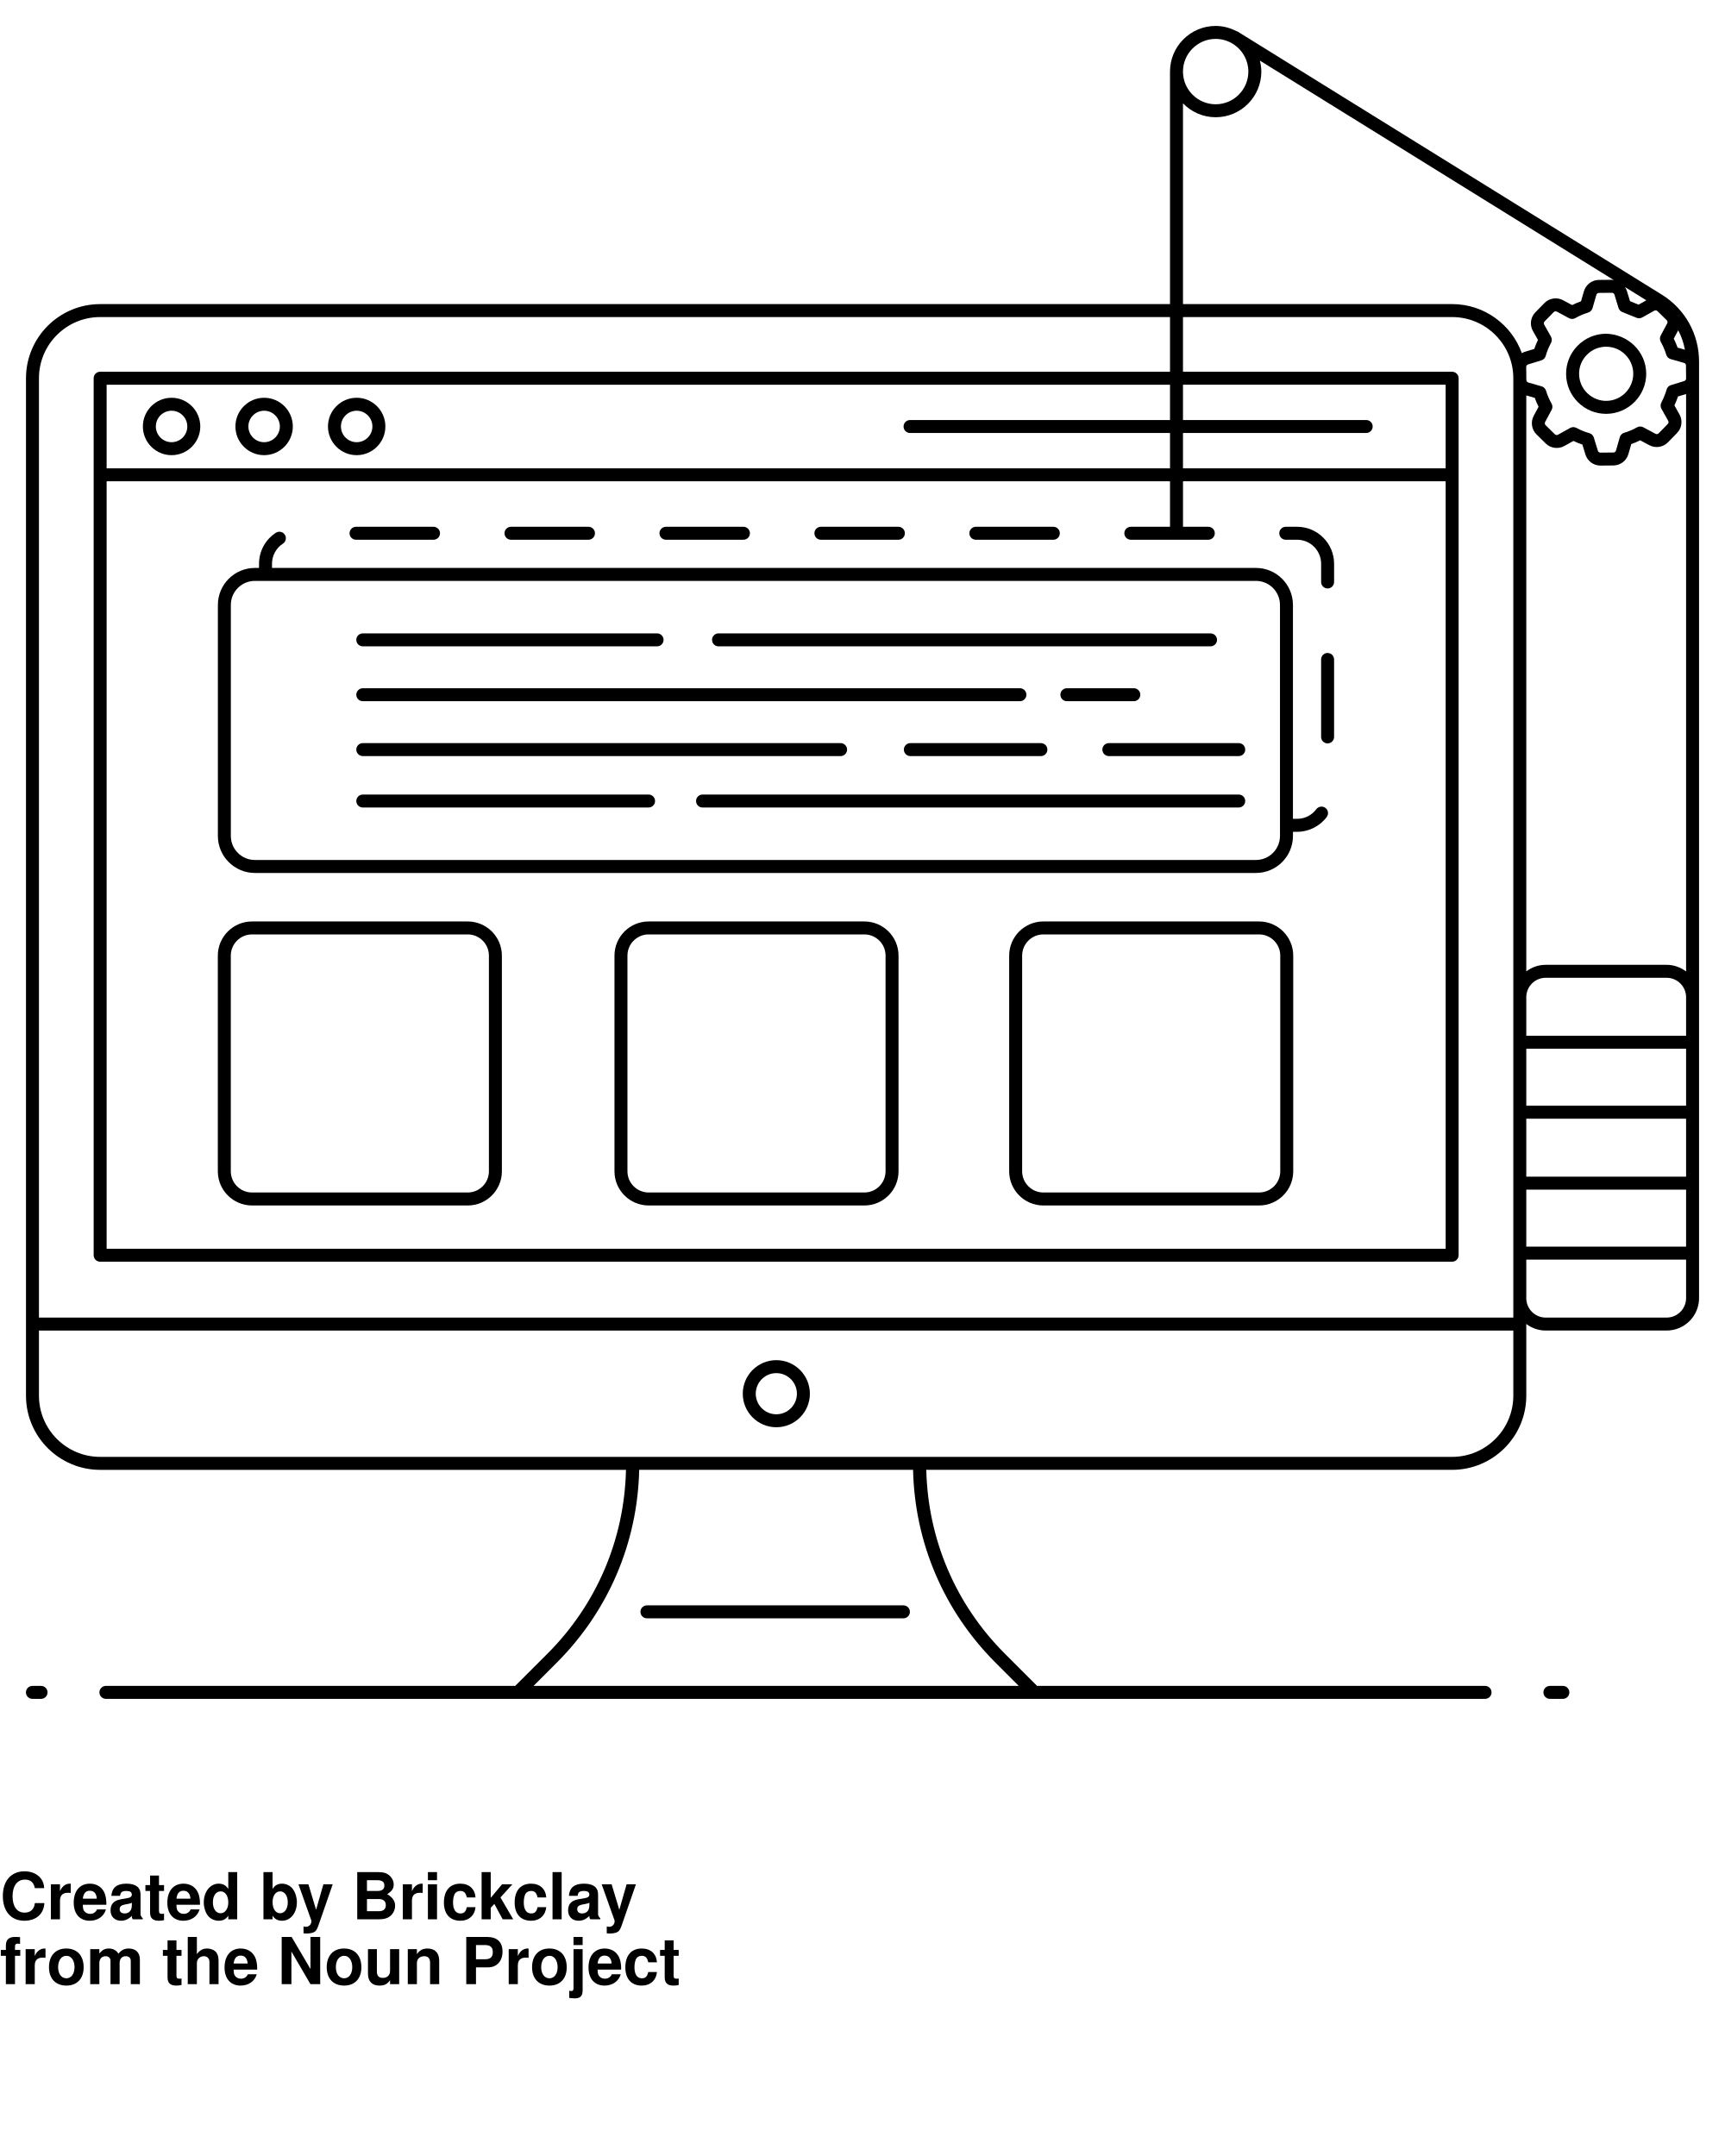
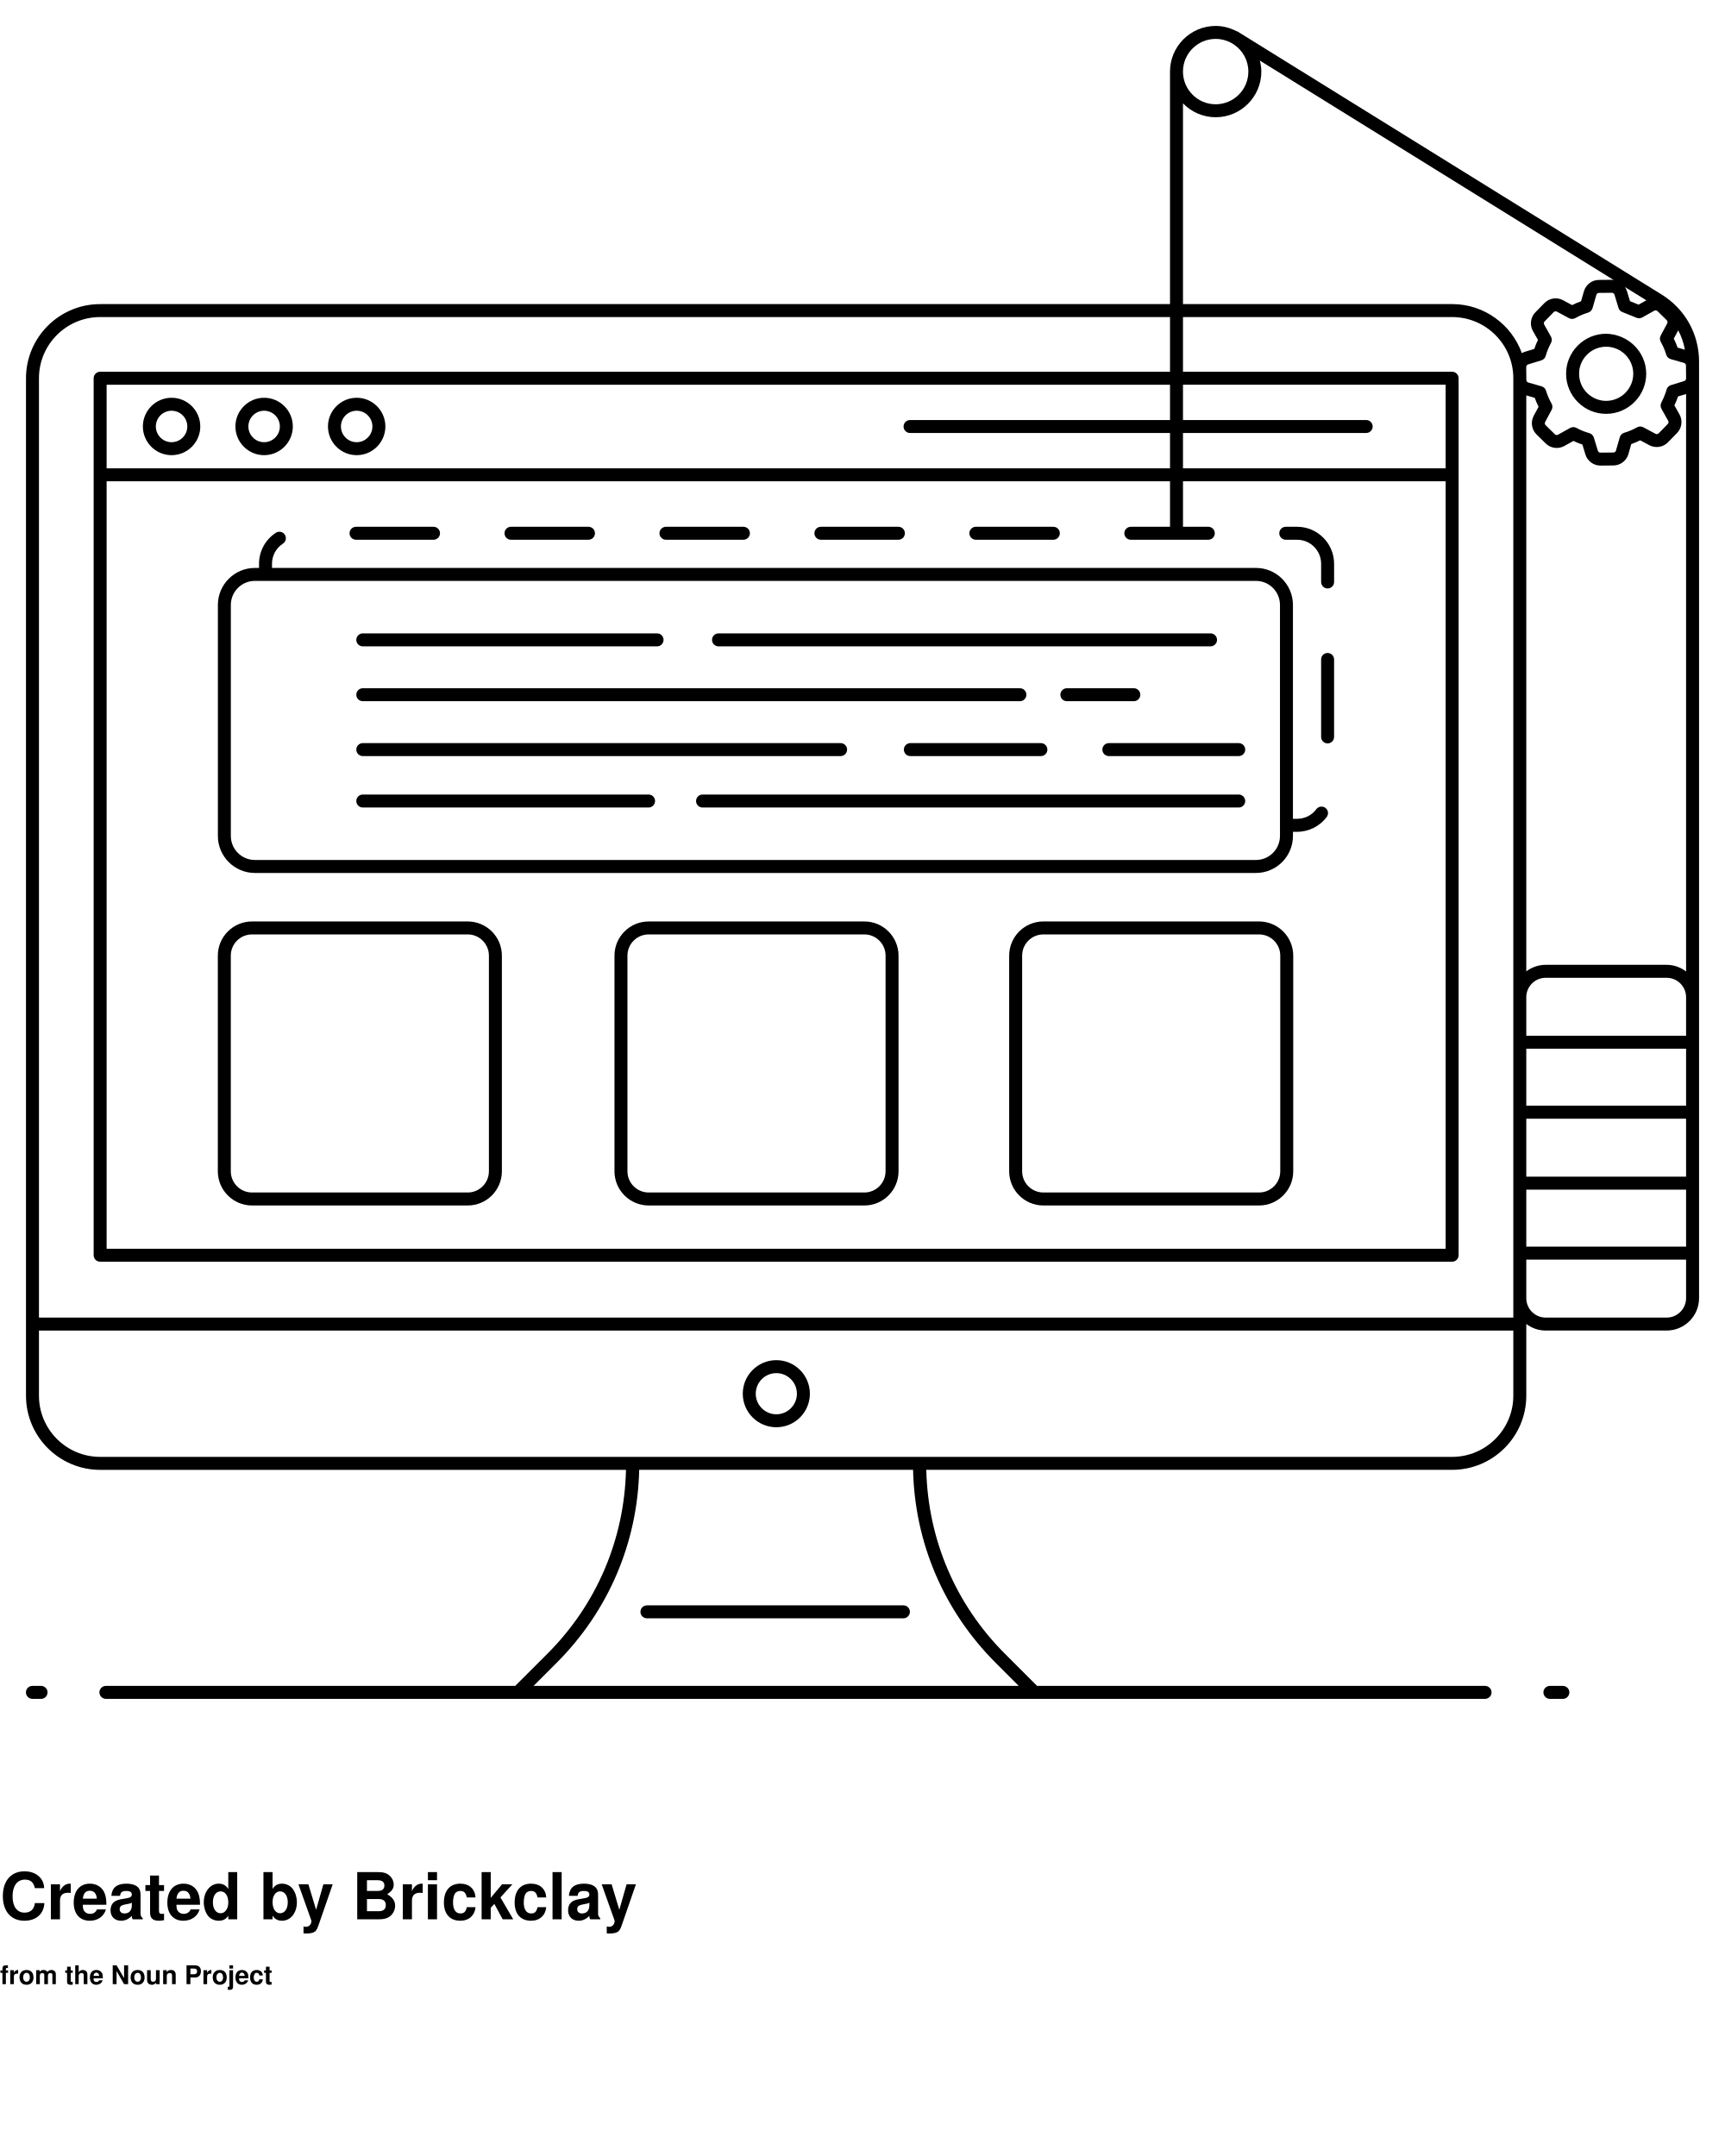
<svg xmlns="http://www.w3.org/2000/svg" version="1.1" x="0px" y="0px" viewBox="0 0 133 166.25" style="enable-background:new 0 0 133 133;" xml:space="preserve">
  <g>
    <g>
      <path d="M3.166,130H2.5c-0.276,0-0.5,0.224-0.5,0.5s0.224,0.5,0.5,0.5h0.666    c0.276,0,0.5-0.224,0.5-0.5S3.442,130,3.166,130z" />
      <path d="M120.5,130h-1c-0.276,0-0.5,0.224-0.5,0.5s0.224,0.5,0.5,0.5h1c0.276,0,0.5-0.224,0.5-0.5    S120.776,130,120.5,130z" />
      <path d="M49.879,124.789h19.775c0.276,0,0.5-0.224,0.5-0.5s-0.224-0.5-0.5-0.5H49.879    c-0.276,0-0.5,0.224-0.5,0.5S49.603,124.789,49.879,124.789z" />
      <path d="M59.856,104.882c-1.427,0-2.587,1.16-2.587,2.587s1.16,2.587,2.587,2.587    s2.587-1.16,2.587-2.587S61.283,104.882,59.856,104.882z M59.856,109.056    c-0.875,0-1.587-0.712-1.587-1.587s0.712-1.587,1.587-1.587    s1.587,0.712,1.587,1.587S60.731,109.056,59.856,109.056z" />
      <path d="M13.229,35.098c1.22,0,2.213-0.993,2.213-2.213s-0.993-2.213-2.213-2.213    s-2.213,0.993-2.213,2.213S12.009,35.098,13.229,35.098z M13.229,31.672    c0.669,0,1.213,0.544,1.213,1.213s-0.544,1.213-1.213,1.213    s-1.213-0.544-1.213-1.213S12.56,31.672,13.229,31.672z" />
      <path d="M20.364,35.098c1.22,0,2.213-0.993,2.213-2.213s-0.993-2.213-2.213-2.213    s-2.213,0.993-2.213,2.213S19.145,35.098,20.364,35.098z M20.364,31.672    c0.669,0,1.213,0.544,1.213,1.213s-0.544,1.213-1.213,1.213    s-1.213-0.544-1.213-1.213S19.695,31.672,20.364,31.672z" />
      <path d="M27.5,35.098c1.22,0,2.213-0.993,2.213-2.213S28.72,30.672,27.5,30.672    s-2.213,0.993-2.213,2.213S26.28,35.098,27.5,35.098z M27.5,31.672    c0.669,0,1.213,0.544,1.213,1.213S28.169,34.098,27.5,34.098    s-1.213-0.544-1.213-1.213S26.831,31.672,27.5,31.672z" />
      <path d="M123.834,31.912c0.011,0,0.021,0,0.032,0h0.001    c1.701-0.02,3.073-1.42,3.059-3.121c-0.018-1.7-1.43-3.036-3.119-3.056    c-0.823,0.008-1.595,0.337-2.173,0.925c-0.579,0.59-0.894,1.367-0.885,2.189    c0.007,0.825,0.335,1.599,0.926,2.178    C122.257,31.599,123.022,31.912,123.834,31.912z M122.347,27.361    c0.392-0.398,0.913-0.621,1.47-0.626c0.006,0,0.012,0,0.019,0    c1.143,0,2.079,0.923,2.091,2.065c0.01,1.15-0.918,2.098-2.069,2.111    c-0.513,0.014-1.082-0.206-1.481-0.599c-0.399-0.392-0.621-0.914-0.626-1.473    C121.743,28.285,121.956,27.76,122.347,27.361z" />
      <path d="M128.129,22.72L95.701,2.606c-0.005-0.004-0.011-0.006-0.016-0.01    l-0.258-0.16C95.391,2.414,95.352,2.406,95.314,2.394    C94.836,2.151,94.302,2,93.729,2c-1.94,0-3.52,1.579-3.52,3.52v17.93H7.721    c-3.152,0-5.717,2.564-5.717,5.716v78.458c0,3.152,2.564,5.717,5.717,5.717    h40.544c-0.127,5.353-2.253,10.37-6.053,14.171L39.723,130H8.166    c-0.276,0-0.5,0.224-0.5,0.5s0.224,0.5,0.5,0.5h31.764h39.823H114.5c0.276,0,0.5-0.224,0.5-0.5    s-0.224-0.5-0.5-0.5H79.96l-2.489-2.489c-3.8-3.8-5.926-8.817-6.053-14.171    h40.544c3.152,0,5.717-2.564,5.717-5.717v-5.53    c0.417,0.313,0.93,0.505,1.491,0.505h0.003H128.5c1.379,0,2.5-1.121,2.5-2.5    c0-31.657,0-39.158,0-72.215C131,25.768,129.927,23.837,128.129,22.72z M119.581,25.957    l-0.522-0.928c-0.045-0.08-0.032-0.178,0.032-0.244l0.699-0.716    c0.064-0.066,0.164-0.082,0.247-0.038l0.938,0.504    c0.149,0.082,0.334,0.079,0.482-0.005c0.314-0.179,0.64-0.318,0.995-0.428    c0.16-0.049,0.285-0.176,0.333-0.338l0.298-1.029    c0.025-0.089,0.104-0.148,0.197-0.149l1-0.009c0,0,0.001,0,0.002,0    c0.091,0,0.17,0.059,0.196,0.147l0.31,1.019    c0.044,0.145,0.151,0.262,0.292,0.318l1.106,0.445    c0.14,0.057,0.299,0.046,0.431-0.027l0.932-0.521    c0.081-0.044,0.18-0.032,0.246,0.033l0.712,0.701    c0.065,0.064,0.08,0.165,0.038,0.244l-0.503,0.939    c-0.081,0.151-0.079,0.334,0.006,0.483c0.128,0.225,0.237,0.462,0.323,0.696    c0.034,0.099,0.068,0.196,0.1,0.301c0.049,0.163,0.178,0.29,0.342,0.336    l1.028,0.293c0.089,0.025,0.149,0.104,0.15,0.196L130,29.184    c0.001,0.092-0.058,0.172-0.146,0.198l-1.062,0.328    c-0.146,0.059-0.257,0.183-0.298,0.336c-0.022,0.083-0.049,0.168-0.077,0.249    c-0.089,0.256-0.197,0.507-0.324,0.746c-0.079,0.149-0.077,0.33,0.006,0.478    l0.521,0.931c0.044,0.079,0.031,0.179-0.032,0.243l-0.702,0.719    c-0.062,0.065-0.163,0.084-0.245,0.038l-0.944-0.505    c-0.15-0.08-0.332-0.078-0.482,0.007c-0.315,0.179-0.648,0.32-0.988,0.42    c-0.165,0.048-0.293,0.178-0.34,0.343l-0.293,1.028    c-0.025,0.089-0.104,0.149-0.196,0.15c-0.13,0.001,0.008-0-1.004,0.009    c-0.09,0-0.17-0.06-0.196-0.146l-0.312-1.02    c-0.05-0.162-0.179-0.288-0.342-0.335c-0.354-0.1-0.69-0.236-1-0.405    c-0.075-0.04-0.157-0.061-0.239-0.061c-0.084,0-0.167,0.021-0.243,0.063    L120.125,33.519c-0.079,0.046-0.179,0.032-0.244-0.033l-0.712-0.7    c-0.065-0.063-0.08-0.165-0.038-0.244l0.503-0.938    c0.081-0.151,0.079-0.334-0.006-0.483c-0.177-0.312-0.321-0.647-0.429-0.997    c-0.049-0.162-0.177-0.288-0.34-0.334l-1.026-0.294    c-0.087-0.025-0.148-0.105-0.149-0.196l-0.011-1.001    c-0.001-0.091,0.059-0.172,0.146-0.198l1.022-0.313    c0.164-0.051,0.291-0.182,0.336-0.347c0.09-0.329,0.224-0.655,0.408-0.999    C119.667,26.289,119.665,26.106,119.581,25.957z M129.908,26.965l-0.566-0.162    c-0.009-0.027-0.019-0.055-0.028-0.083c-0.076-0.207-0.164-0.411-0.264-0.608    l0.342-0.64C129.641,25.935,129.812,26.439,129.908,26.965z M125.289,22.135    l1.646,1.021l-0.597,0.335l-0.662-0.267l-0.24-0.789    C125.403,22.325,125.349,22.227,125.289,22.135z M117.679,86.264H130v4.47h-12.321    V86.264z M117.679,76.84c0.031-0.8,0.687-1.442,1.494-1.442H128.5    c0.827,0,1.5,0.673,1.5,1.5v2.97h-12.321V76.84z M128.5,74.398c-0.132,0-9.452,0-9.33,0    c-0.561,0-1.074,0.192-1.491,0.505V30.49l0.651,0.187    c0.085,0.236,0.184,0.467,0.296,0.689l-0.377,0.703    c-0.25,0.469-0.16,1.057,0.219,1.429l0.711,0.699    c0.379,0.374,0.967,0.453,1.433,0.194l0.701-0.39    c0.223,0.107,0.453,0.201,0.692,0.28l0.234,0.767    c0.154,0.504,0.627,0.853,1.152,0.853c0.004,0,0.008,0,0.011,0l1.002-0.009    c0.53-0.005,1.003-0.365,1.148-0.877l0.22-0.771    c0.234-0.082,0.464-0.18,0.688-0.292l0.709,0.379    c0.47,0.25,1.058,0.159,1.431-0.222l0.702-0.719    c0.372-0.38,0.449-0.97,0.189-1.432l-0.392-0.699    c0.099-0.207,0.187-0.421,0.262-0.638c0.005-0.017,0.011-0.033,0.017-0.05    L130,30.384v44.527C129.581,74.594,129.065,74.398,128.5,74.398z M93.729,3    c0.51,0,0.983,0.154,1.38,0.416l0.039,0.024C95.812,3.894,96.25,4.656,96.25,5.52    c0,1.39-1.131,2.521-2.521,2.521s-2.52-1.131-2.52-2.521S92.34,3,93.729,3z     M91.21,7.969c0.64,0.659,1.531,1.071,2.52,1.071    c1.941,0,3.521-1.579,3.521-3.521c0-0.294-0.047-0.575-0.115-0.848l27.294,16.929    c-0.049-0.006-0.096-0.024-0.146-0.024c-0.004,0-0.008,0-0.011,0l-1.001,0.009    c-0.53,0.005-1.003,0.364-1.148,0.874l-0.224,0.773    c-0.238,0.084-0.465,0.182-0.687,0.294l-0.701-0.377    c-0.472-0.253-1.062-0.163-1.436,0.22l-0.699,0.716    c-0.373,0.381-0.45,0.971-0.188,1.435l0.391,0.692    c-0.114,0.233-0.208,0.463-0.285,0.693l-0.768,0.235    c-0.069,0.021-0.126,0.062-0.189,0.094c-0.794-2.204-2.9-3.786-5.374-3.786    H91.21V7.969z M7.721,24.449h82.489v4.217H7.721c-0.276,0-0.5,0.224-0.5,0.5    c0,7.742,0,55.312,0,67.625c0,0.276,0.224,0.5,0.5,0.5h104.24c0.276,0,0.5-0.224,0.5-0.5    c0-11.755,0-59.782,0-67.625c0-0.276-0.224-0.5-0.5-0.5H91.21v-4.217h20.752    c2.601,0,4.717,2.115,4.717,4.716c0,0.129,0,72.605,0,72.434H3.004    V29.165C3.004,26.564,5.12,24.449,7.721,24.449z M8.221,37.112h81.989v3.508    H87.188c-0.276,0-0.5,0.224-0.5,0.5s0.224,0.5,0.5,0.5h5.974c0.276,0,0.5-0.224,0.5-0.5    s-0.224-0.5-0.5-0.5h-1.951v-3.508h20.251v59.179H8.221V37.112z M111.461,36.112H91.21    v-2.724h14.125c0.276,0,0.5-0.224,0.5-0.5s-0.224-0.5-0.5-0.5h-14.125v-2.723h20.251V36.112z     M90.21,32.389H70.166c-0.276,0-0.5,0.224-0.5,0.5s0.224,0.5,0.5,0.5h20.044v2.724H8.221    v-6.446h81.989V32.389z M76.764,128.218L78.546,130H41.137l1.782-1.782    c3.99-3.99,6.238-9.257,6.364-14.878h21.116    C70.525,118.962,72.773,124.229,76.764,128.218z M111.962,112.34H70.894H48.789    H7.721c-2.601,0-4.717-2.116-4.717-4.717v-5.024h113.675v5.024    C116.679,110.224,114.562,112.34,111.962,112.34z M130,100.099c0,0.827-0.673,1.5-1.5,1.5    h-9.327c-0.807,0-1.463-0.642-1.494-1.442v-3.029H130V100.099z M130,96.128h-12.321    v-4.395H130V96.128z M130,85.264h-12.321v-4.396H130V85.264z" />
      <path d="M36.061,71.054H19.43c-1.453,0-2.635,1.182-2.635,2.635v16.631    c0,1.453,1.182,2.635,2.635,2.635h16.631c1.453,0,2.635-1.182,2.635-2.635V73.688    C38.695,72.235,37.514,71.054,36.061,71.054z M37.695,90.319    c0,0.901-0.733,1.635-1.635,1.635H19.43c-0.901,0-1.635-0.733-1.635-1.635    V73.688c0-0.901,0.733-1.635,1.635-1.635h16.631    c0.901,0,1.635,0.733,1.635,1.635V90.319z" />
      <path d="M66.643,71.054H50.012c-1.453,0-2.635,1.182-2.635,2.635v16.631    c0,1.453,1.182,2.635,2.635,2.635h16.631c1.453,0,2.635-1.182,2.635-2.635V73.688    C69.277,72.235,68.096,71.054,66.643,71.054z M68.277,90.319    c0,0.901-0.733,1.635-1.635,1.635H50.012c-0.901,0-1.635-0.733-1.635-1.635    V73.688c0-0.901,0.733-1.635,1.635-1.635h16.631c0.901,0,1.635,0.733,1.635,1.635    V90.319z" />
      <path d="M97.075,71.054H80.444c-1.453,0-2.635,1.182-2.635,2.635v16.631    c0,1.453,1.182,2.635,2.635,2.635h16.631c1.453,0,2.635-1.182,2.635-2.635V73.688    C99.71,72.235,98.528,71.054,97.075,71.054z M98.71,90.319    c0,0.901-0.733,1.635-1.635,1.635H80.444c-0.901,0-1.635-0.733-1.635-1.635    V73.688c0-0.901,0.733-1.635,1.635-1.635h16.631    c0.901,0,1.635,0.733,1.635,1.635V90.319z" />
      <path d="M101.491,62.397c-0.354,0.472-0.894,0.742-1.482,0.742H99.688V46.646    c0-1.573-1.279-2.853-2.852-2.853H20.972v-0.32    c0-0.63,0.314-1.21,0.842-1.553c0.231-0.15,0.297-0.46,0.146-0.691    c-0.151-0.232-0.461-0.296-0.691-0.146c-0.812,0.527-1.297,1.421-1.297,2.391    v0.32h-0.321c-1.572,0-2.852,1.279-2.852,2.853v17.815    c0,1.572,1.279,2.852,2.852,2.852h77.186c1.572,0,2.852-1.279,2.852-2.852    v-0.321h0.321c0.894,0,1.747-0.427,2.283-1.143    c0.165-0.221,0.12-0.534-0.101-0.7    C101.972,62.132,101.658,62.177,101.491,62.397z M98.688,64.461    c0,1.021-0.831,1.852-1.852,1.852H19.65c-1.021,0-1.852-0.831-1.852-1.852    V46.646c0-1.021,0.831-1.853,1.852-1.853h77.186    c1.021,0,1.852,0.831,1.852,1.853V64.461z" />
      <path d="M102.36,50.351c-0.276,0-0.5,0.224-0.5,0.5v5.974c0,0.276,0.224,0.5,0.5,0.5    s0.5-0.224,0.5-0.5v-5.974C102.86,50.574,102.637,50.351,102.36,50.351z" />
      <path d="M100.009,40.62h-0.874c-0.276,0-0.5,0.224-0.5,0.5s0.224,0.5,0.5,0.5h0.874    c1.021,0,1.852,0.831,1.852,1.853v1.404c0,0.276,0.224,0.5,0.5,0.5s0.5-0.224,0.5-0.5    v-1.404C102.86,41.899,101.581,40.62,100.009,40.62z" />
      <path d="M27.451,41.62h5.974c0.276,0,0.5-0.224,0.5-0.5s-0.224-0.5-0.5-0.5h-5.974    c-0.276,0-0.5,0.224-0.5,0.5S27.175,41.62,27.451,41.62z" />
      <path d="M51.346,41.62h5.974c0.276,0,0.5-0.224,0.5-0.5s-0.224-0.5-0.5-0.5h-5.974    c-0.276,0-0.5,0.224-0.5,0.5S51.069,41.62,51.346,41.62z" />
      <path d="M39.398,41.62h5.974c0.276,0,0.5-0.224,0.5-0.5s-0.224-0.5-0.5-0.5h-5.974    c-0.276,0-0.5,0.224-0.5,0.5S39.122,41.62,39.398,41.62z" />
      <path d="M75.24,41.62h5.974c0.276,0,0.5-0.224,0.5-0.5s-0.224-0.5-0.5-0.5h-5.974    c-0.276,0-0.5,0.224-0.5,0.5S74.964,41.62,75.24,41.62z" />
      <path d="M63.293,41.62h5.974c0.276,0,0.5-0.224,0.5-0.5s-0.224-0.5-0.5-0.5h-5.974    c-0.276,0-0.5,0.224-0.5,0.5S63.017,41.62,63.293,41.62z" />
      <path d="M82.258,53.07c-0.276,0-0.5,0.224-0.5,0.5s0.224,0.5,0.5,0.5h5.162    c0.276,0,0.5-0.224,0.5-0.5s-0.224-0.5-0.5-0.5H82.258z" />
      <path d="M27.972,49.84h22.689c0.276,0,0.5-0.224,0.5-0.5s-0.224-0.5-0.5-0.5H27.972    c-0.276,0-0.5,0.224-0.5,0.5S27.695,49.84,27.972,49.84z" />
      <path d="M27.972,54.07h50.665c0.276,0,0.5-0.224,0.5-0.5s-0.224-0.5-0.5-0.5H27.972    c-0.276,0-0.5,0.224-0.5,0.5S27.695,54.07,27.972,54.07z" />
      <path d="M95.508,57.302H85.494c-0.276,0-0.5,0.224-0.5,0.5s0.224,0.5,0.5,0.5h10.014    c0.276,0,0.5-0.224,0.5-0.5S95.784,57.302,95.508,57.302z" />
      <path d="M95.508,61.267H54.167c-0.276,0-0.5,0.224-0.5,0.5s0.224,0.5,0.5,0.5h41.341    c0.276,0,0.5-0.224,0.5-0.5S95.784,61.267,95.508,61.267z" />
      <path d="M70.19,57.302c-0.276,0-0.5,0.224-0.5,0.5s0.224,0.5,0.5,0.5h10.064    c0.276,0,0.5-0.224,0.5-0.5s-0.224-0.5-0.5-0.5H70.19z" />
      <path d="M27.972,58.302h36.84c0.276,0,0.5-0.224,0.5-0.5s-0.224-0.5-0.5-0.5H27.972    c-0.276,0-0.5,0.224-0.5,0.5S27.695,58.302,27.972,58.302z" />
      <path d="M50.006,61.267H27.972c-0.276,0-0.5,0.224-0.5,0.5s0.224,0.5,0.5,0.5h22.034    c0.276,0,0.5-0.224,0.5-0.5S50.282,61.267,50.006,61.267z" />
      <path d="M55.399,49.84h37.935c0.276,0,0.5-0.224,0.5-0.5s-0.224-0.5-0.5-0.5H55.399    c-0.276,0-0.5,0.224-0.5,0.5S55.123,49.84,55.399,49.84z" />
    </g>
  </g>
  <text x="0" y="148" fill="#000000" font-size="5px" font-weight="bold" font-family="'Helvetica Neue', Helvetica, Arial-Unicode, Arial, Sans-serif">Created by Brickclay</text>
-   <text x="0" y="153" fill="#000000" font-size="5px" font-weight="bold" font-family="'Helvetica Neue', Helvetica, Arial-Unicode, Arial, Sans-serif">from the Noun Project</text>
+   <text x="0" y="153" fill="#000000" font-size="2px" font-weight="bold" font-family="'Helvetica Neue', Helvetica, Arial-Unicode, Arial, Sans-serif">from the Noun Project</text>
</svg>
